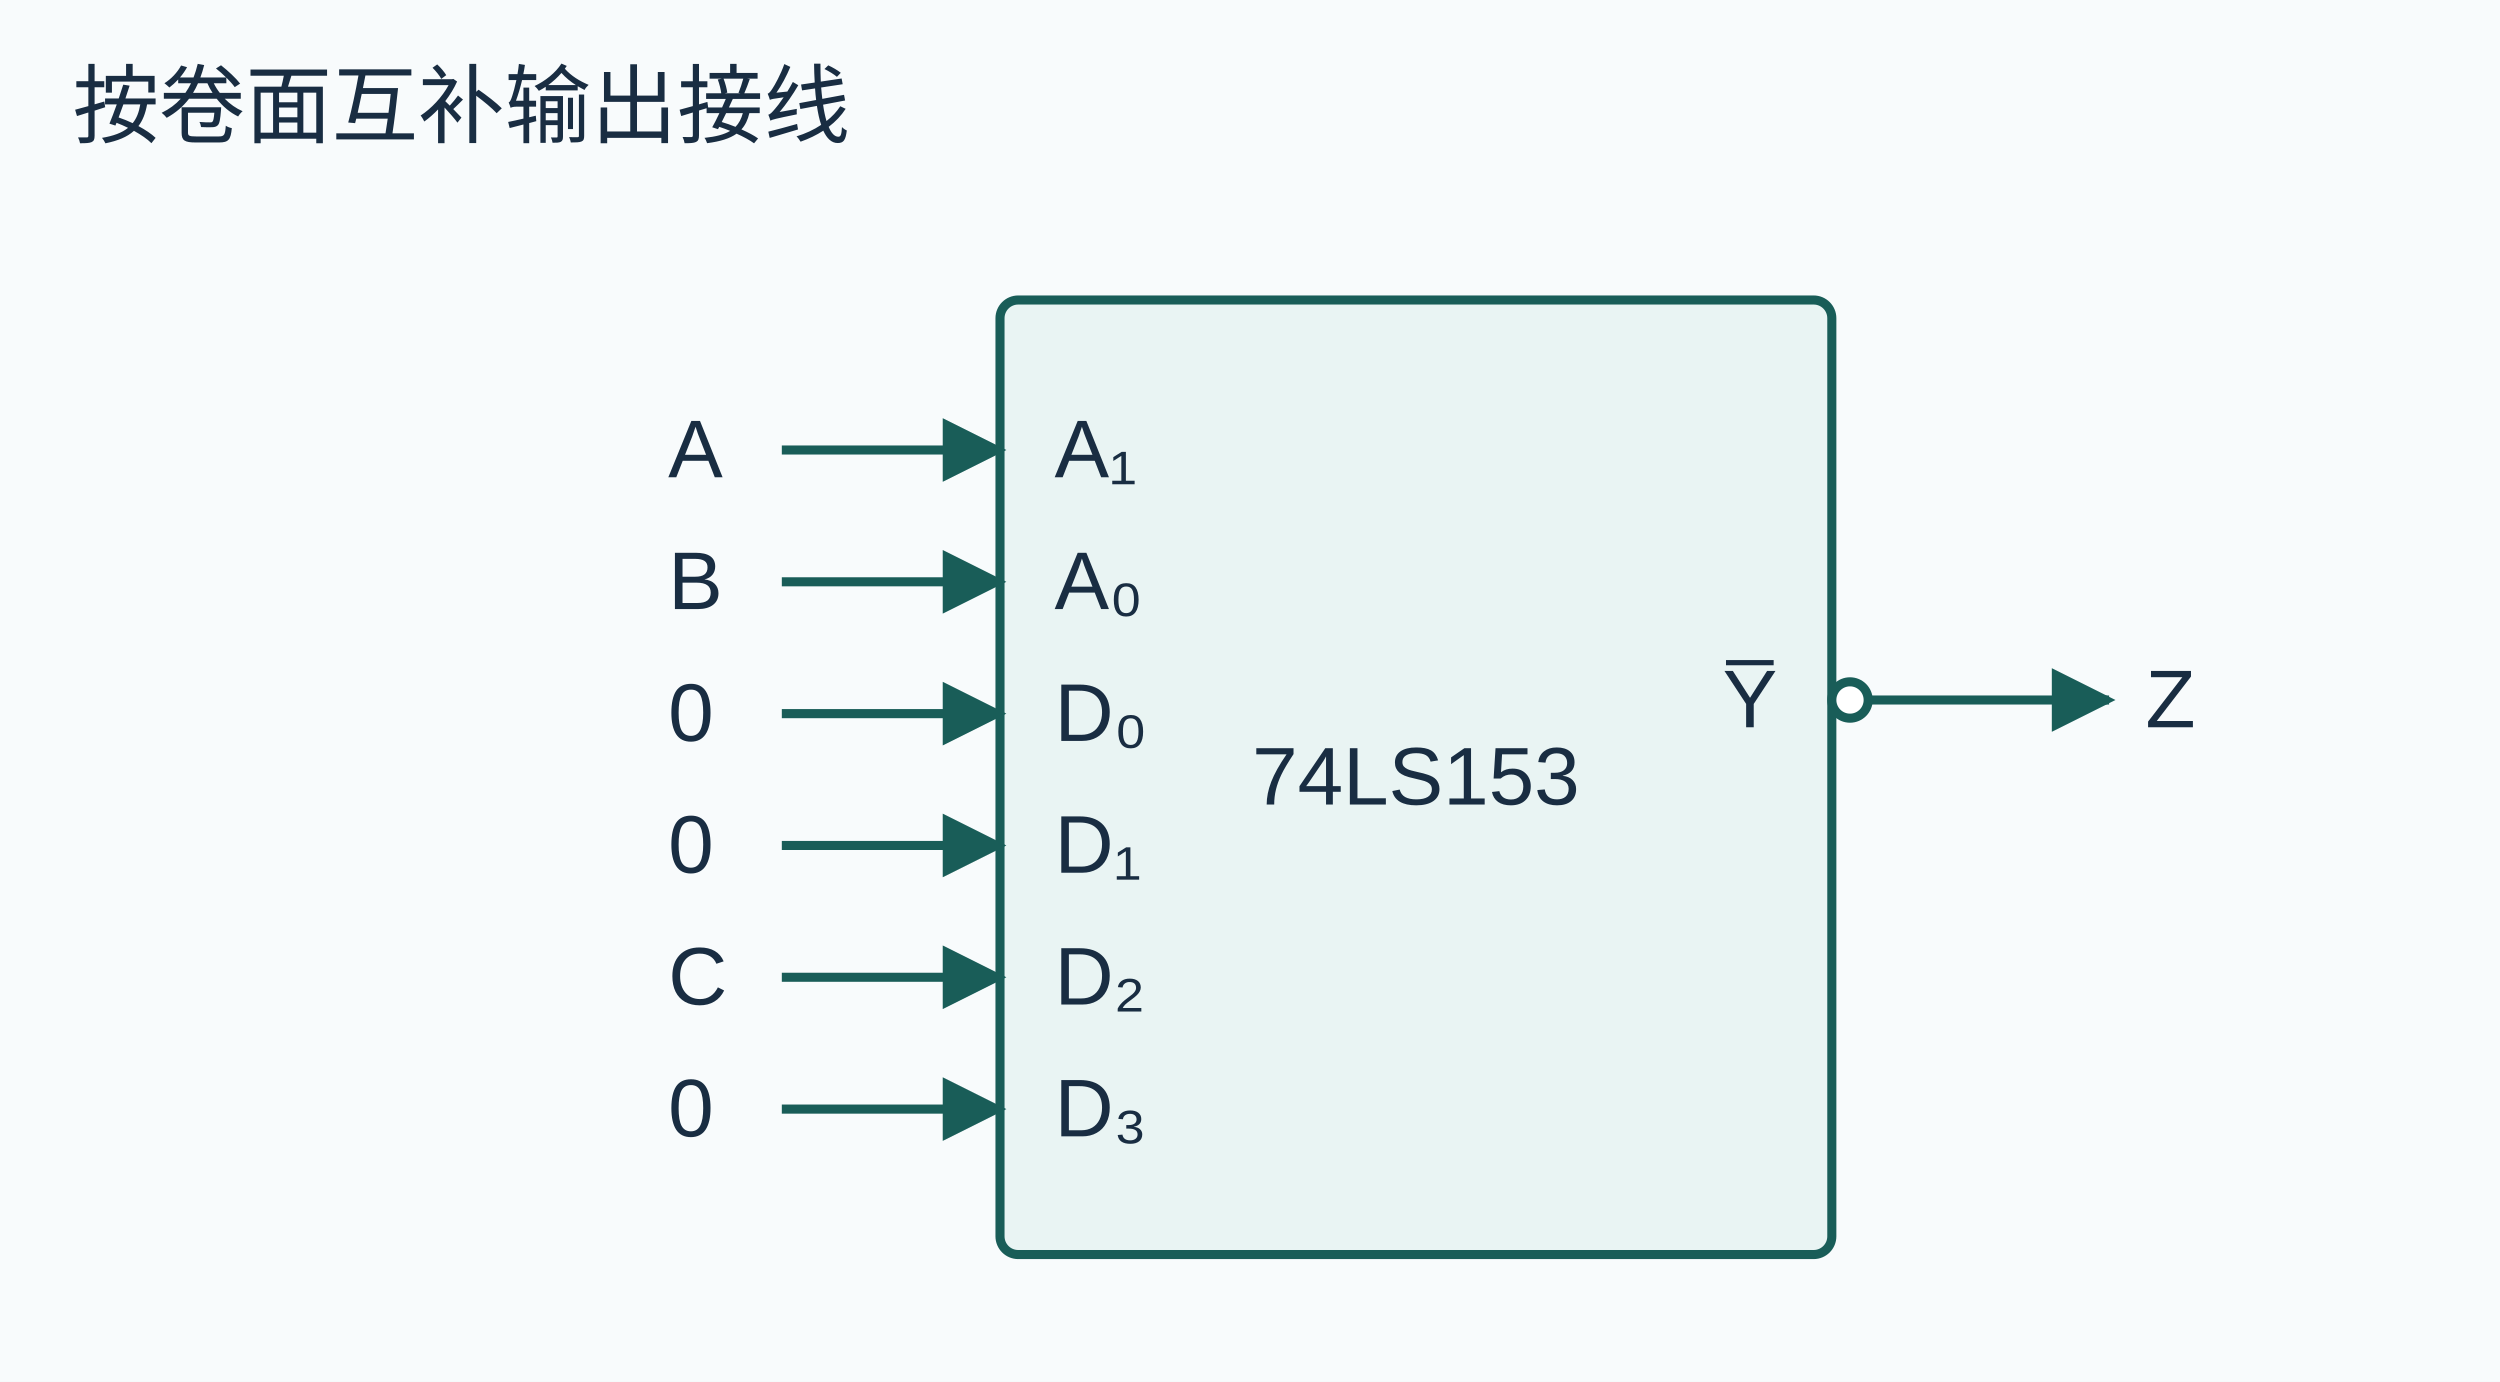
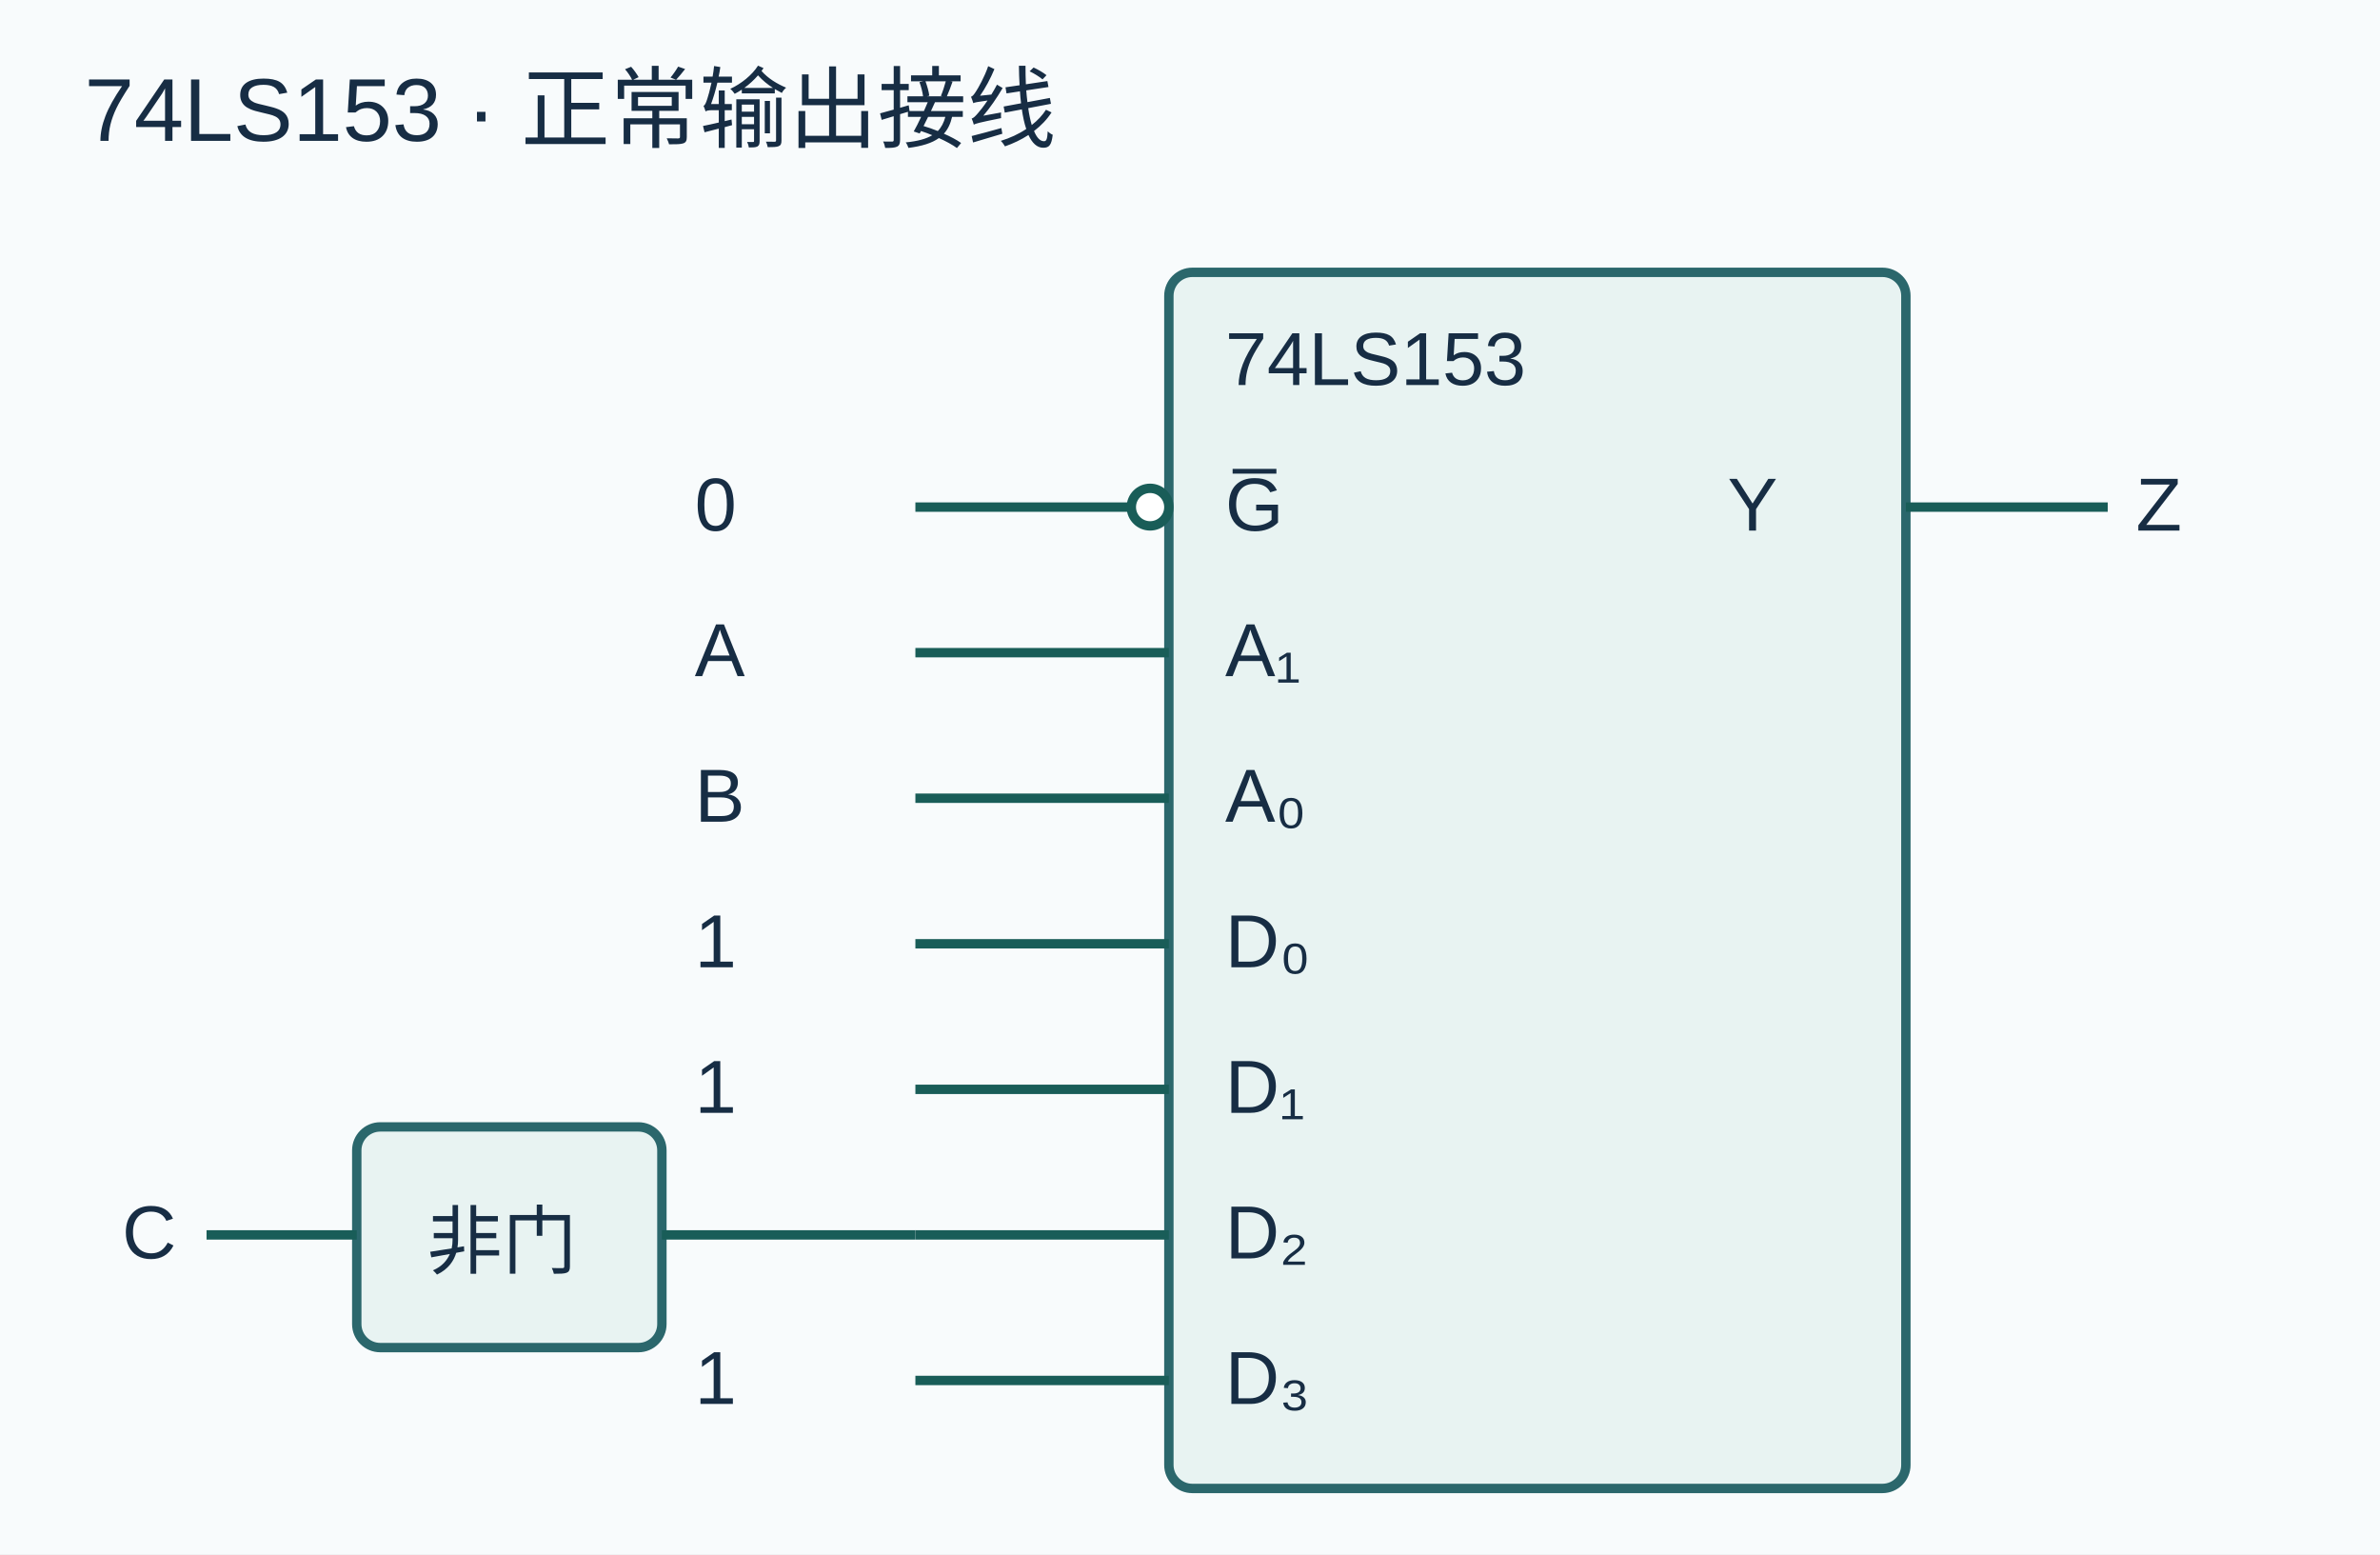
- <svg xmlns="http://www.w3.org/2000/svg" width="550" height="304" viewBox="0 0 550 304">
-   <defs>
-     <marker id="a" viewBox="0 0 10 10" refX="9" refY="5" markerWidth="7" markerHeight="7" orient="auto">
-       <path d="M0 0L10 5L0 10Z" fill="#195d58" />
-     </marker>
-   </defs>
+ <svg xmlns="http://www.w3.org/2000/svg" viewBox="0 0 507 331" width="507" height="331">
  <rect width="100%" height="100%" fill="#f8fbfc" />
-   <text x="16" y="30" font-family="Arial,Microsoft YaHei,sans-serif" text-anchor="start" font-size="19" fill="#192d42">按卷面互补输出接线</text>
-   <rect x="220" y="66" width="183" height="210" rx="4" fill="#e9f4f3" stroke="#195d58" stroke-width="2" />
-   <text x="311.5" y="177.0" font-family="Arial,Microsoft YaHei,sans-serif" text-anchor="middle" font-size="18" fill="#192d42">74LS153</text>
-   <text x="232" y="105" font-family="Arial,Microsoft YaHei,sans-serif" text-anchor="start" font-size="18" fill="#192d42">A₁</text>
-   <text x="147" y="105" font-family="Arial,Microsoft YaHei,sans-serif" text-anchor="start" font-size="18" fill="#192d42">A</text>
-   <path d="M172 99H220" fill="none" stroke="#195d58" stroke-width="2" stroke-linejoin="round" marker-end="url(#a)" />
-   <text x="232" y="134" font-family="Arial,Microsoft YaHei,sans-serif" text-anchor="start" font-size="18" fill="#192d42">A₀</text>
-   <text x="147" y="134" font-family="Arial,Microsoft YaHei,sans-serif" text-anchor="start" font-size="18" fill="#192d42">B</text>
-   <path d="M172 128H220" fill="none" stroke="#195d58" stroke-width="2" stroke-linejoin="round" marker-end="url(#a)" />
-   <text x="232" y="163" font-family="Arial,Microsoft YaHei,sans-serif" text-anchor="start" font-size="18" fill="#192d42">D₀</text>
-   <text x="147" y="163" font-family="Arial,Microsoft YaHei,sans-serif" text-anchor="start" font-size="18" fill="#192d42">0</text>
-   <path d="M172 157H220" fill="none" stroke="#195d58" stroke-width="2" stroke-linejoin="round" marker-end="url(#a)" />
-   <text x="232" y="192" font-family="Arial,Microsoft YaHei,sans-serif" text-anchor="start" font-size="18" fill="#192d42">D₁</text>
-   <text x="147" y="192" font-family="Arial,Microsoft YaHei,sans-serif" text-anchor="start" font-size="18" fill="#192d42">0</text>
-   <path d="M172 186H220" fill="none" stroke="#195d58" stroke-width="2" stroke-linejoin="round" marker-end="url(#a)" />
-   <text x="232" y="221" font-family="Arial,Microsoft YaHei,sans-serif" text-anchor="start" font-size="18" fill="#192d42">D₂</text>
-   <text x="147" y="221" font-family="Arial,Microsoft YaHei,sans-serif" text-anchor="start" font-size="18" fill="#192d42">C</text>
-   <path d="M172 215H220" fill="none" stroke="#195d58" stroke-width="2" stroke-linejoin="round" marker-end="url(#a)" />
-   <text x="232" y="250" font-family="Arial,Microsoft YaHei,sans-serif" text-anchor="start" font-size="18" fill="#192d42">D₃</text>
-   <text x="147" y="250" font-family="Arial,Microsoft YaHei,sans-serif" text-anchor="start" font-size="18" fill="#192d42">0</text>
-   <path d="M172 244H220" fill="none" stroke="#195d58" stroke-width="2" stroke-linejoin="round" marker-end="url(#a)" />
-   <text x="391" y="160" font-family="Arial,Microsoft YaHei,sans-serif" text-anchor="end" font-size="18" fill="#192d42">Y̅</text>
-   <circle cx="407" cy="154" r="4" fill="#fff" stroke="#195d58" stroke-width="2" />
-   <path d="M411 154H464" fill="none" stroke="#195d58" stroke-width="2" stroke-linejoin="round" marker-end="url(#a)" />
-   <text x="472" y="160" font-family="Arial,Microsoft YaHei,sans-serif" text-anchor="start" font-size="18" fill="#192d42">Z</text>
+   <style>text{font:16px Arial,Microsoft YaHei,sans-serif;fill:#172d44} .title{font-size:19px} .part{fill:#e8f3f2;stroke:#2b676c;stroke-width:2} .wire{fill:none;stroke:#195d58;stroke-width:2} .bubble{fill:#fff;stroke:#195d58;stroke-width:2}</style>
+   <text x="18" y="30" class="title">74LS153 · 正常输出接线</text>
+   <rect x="249" y="58" width="157" height="259" rx="5" class="part" />
+   <text x="261" y="82" class="">74LS153</text>
+   <text x="261" y="113" class="">G̅</text>
+   <path d="M195 108H241" class="wire" />
+   <circle cx="245" cy="108" r="4" class="bubble" />
+   <text x="148" y="113" class="">0</text>
+   <text x="261" y="144" class="">A₁</text>
+   <path d="M195 139H249" class="wire" />
+   <text x="148" y="144" class="">A</text>
+   <text x="261" y="175" class="">A₀</text>
+   <path d="M195 170H249" class="wire" />
+   <text x="148" y="175" class="">B</text>
+   <text x="261" y="206" class="">D₀</text>
+   <path d="M195 201H249" class="wire" />
+   <text x="148" y="206" class="">1</text>
+   <text x="261" y="237" class="">D₁</text>
+   <path d="M195 232H249" class="wire" />
+   <text x="148" y="237" class="">1</text>
+   <text x="261" y="268" class="">D₂</text>
+   <path d="M195 263H249" class="wire" />
+   <text x="261" y="299" class="">D₃</text>
+   <path d="M195 294H249" class="wire" />
+   <text x="148" y="299" class="">1</text>
+   <text x="368" y="113" class="">Y</text>
+   <path d="M406 108h43" class="wire" />
+   <text x="455" y="113" class="">Z</text>
+   <rect x="76" y="240" width="65" height="47" rx="5" class="part" />
+   <text x="91" y="270" class="">非门</text>
+   <text x="26" y="268" class="">C</text>
+   <path d="M44 263H76 M141 263H195" class="wire" />
</svg>
